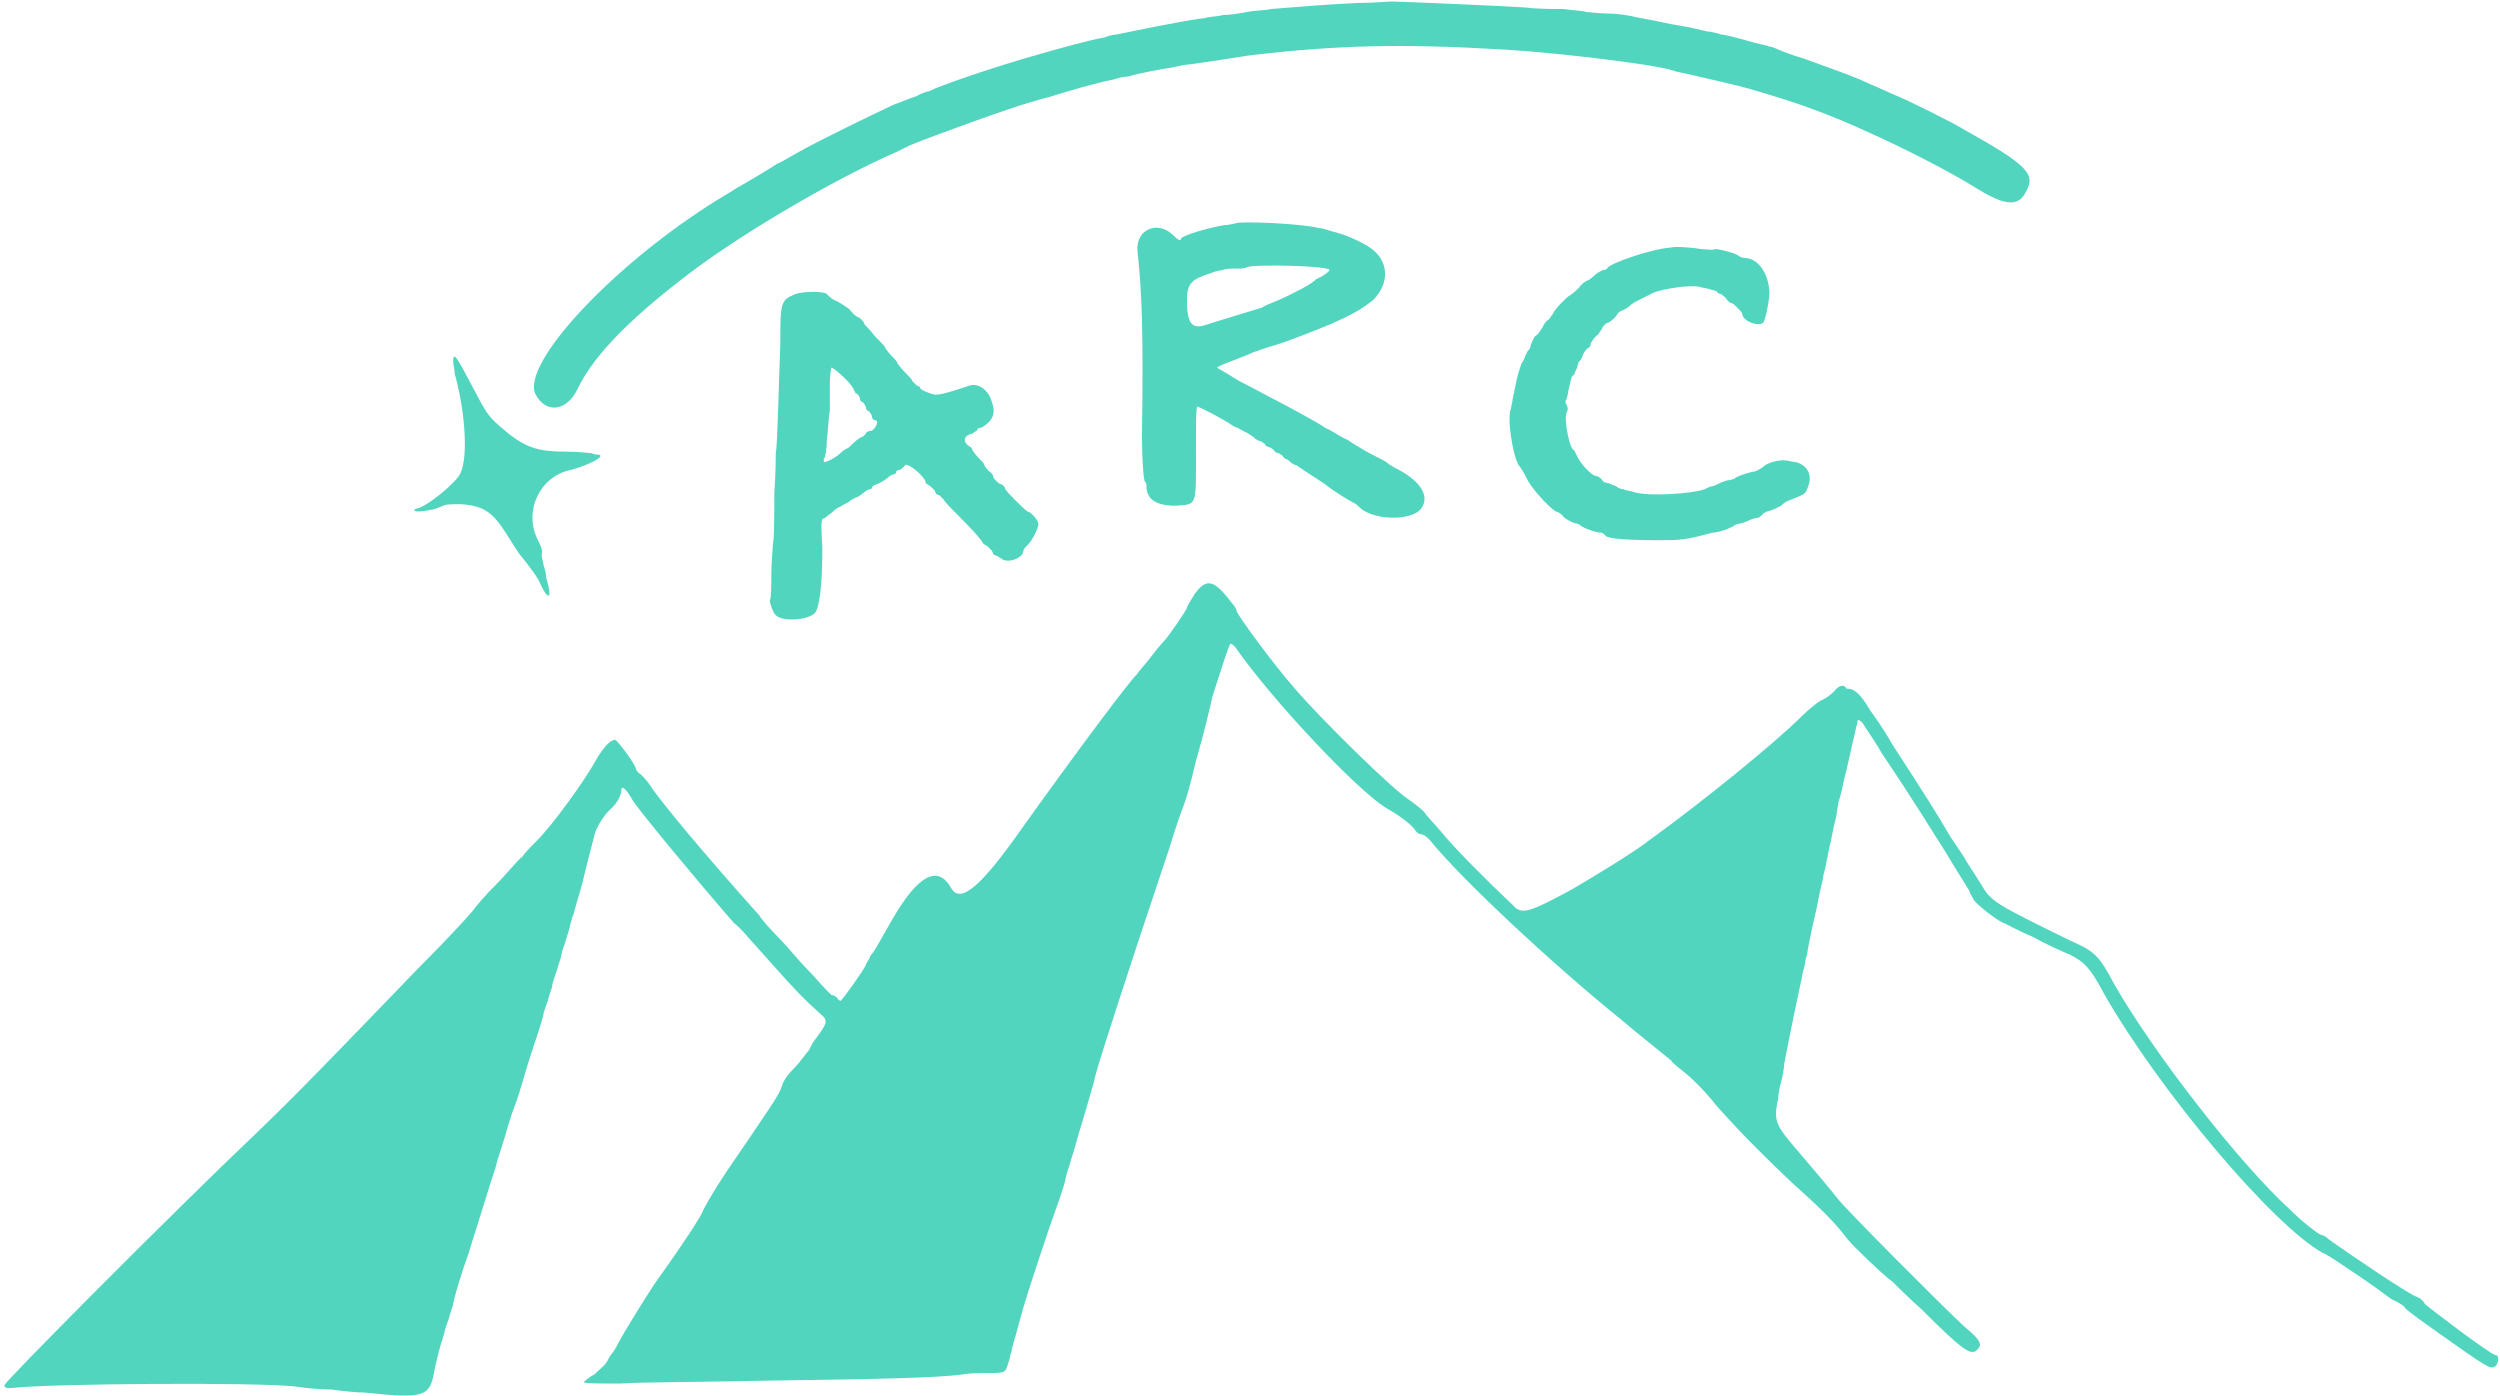
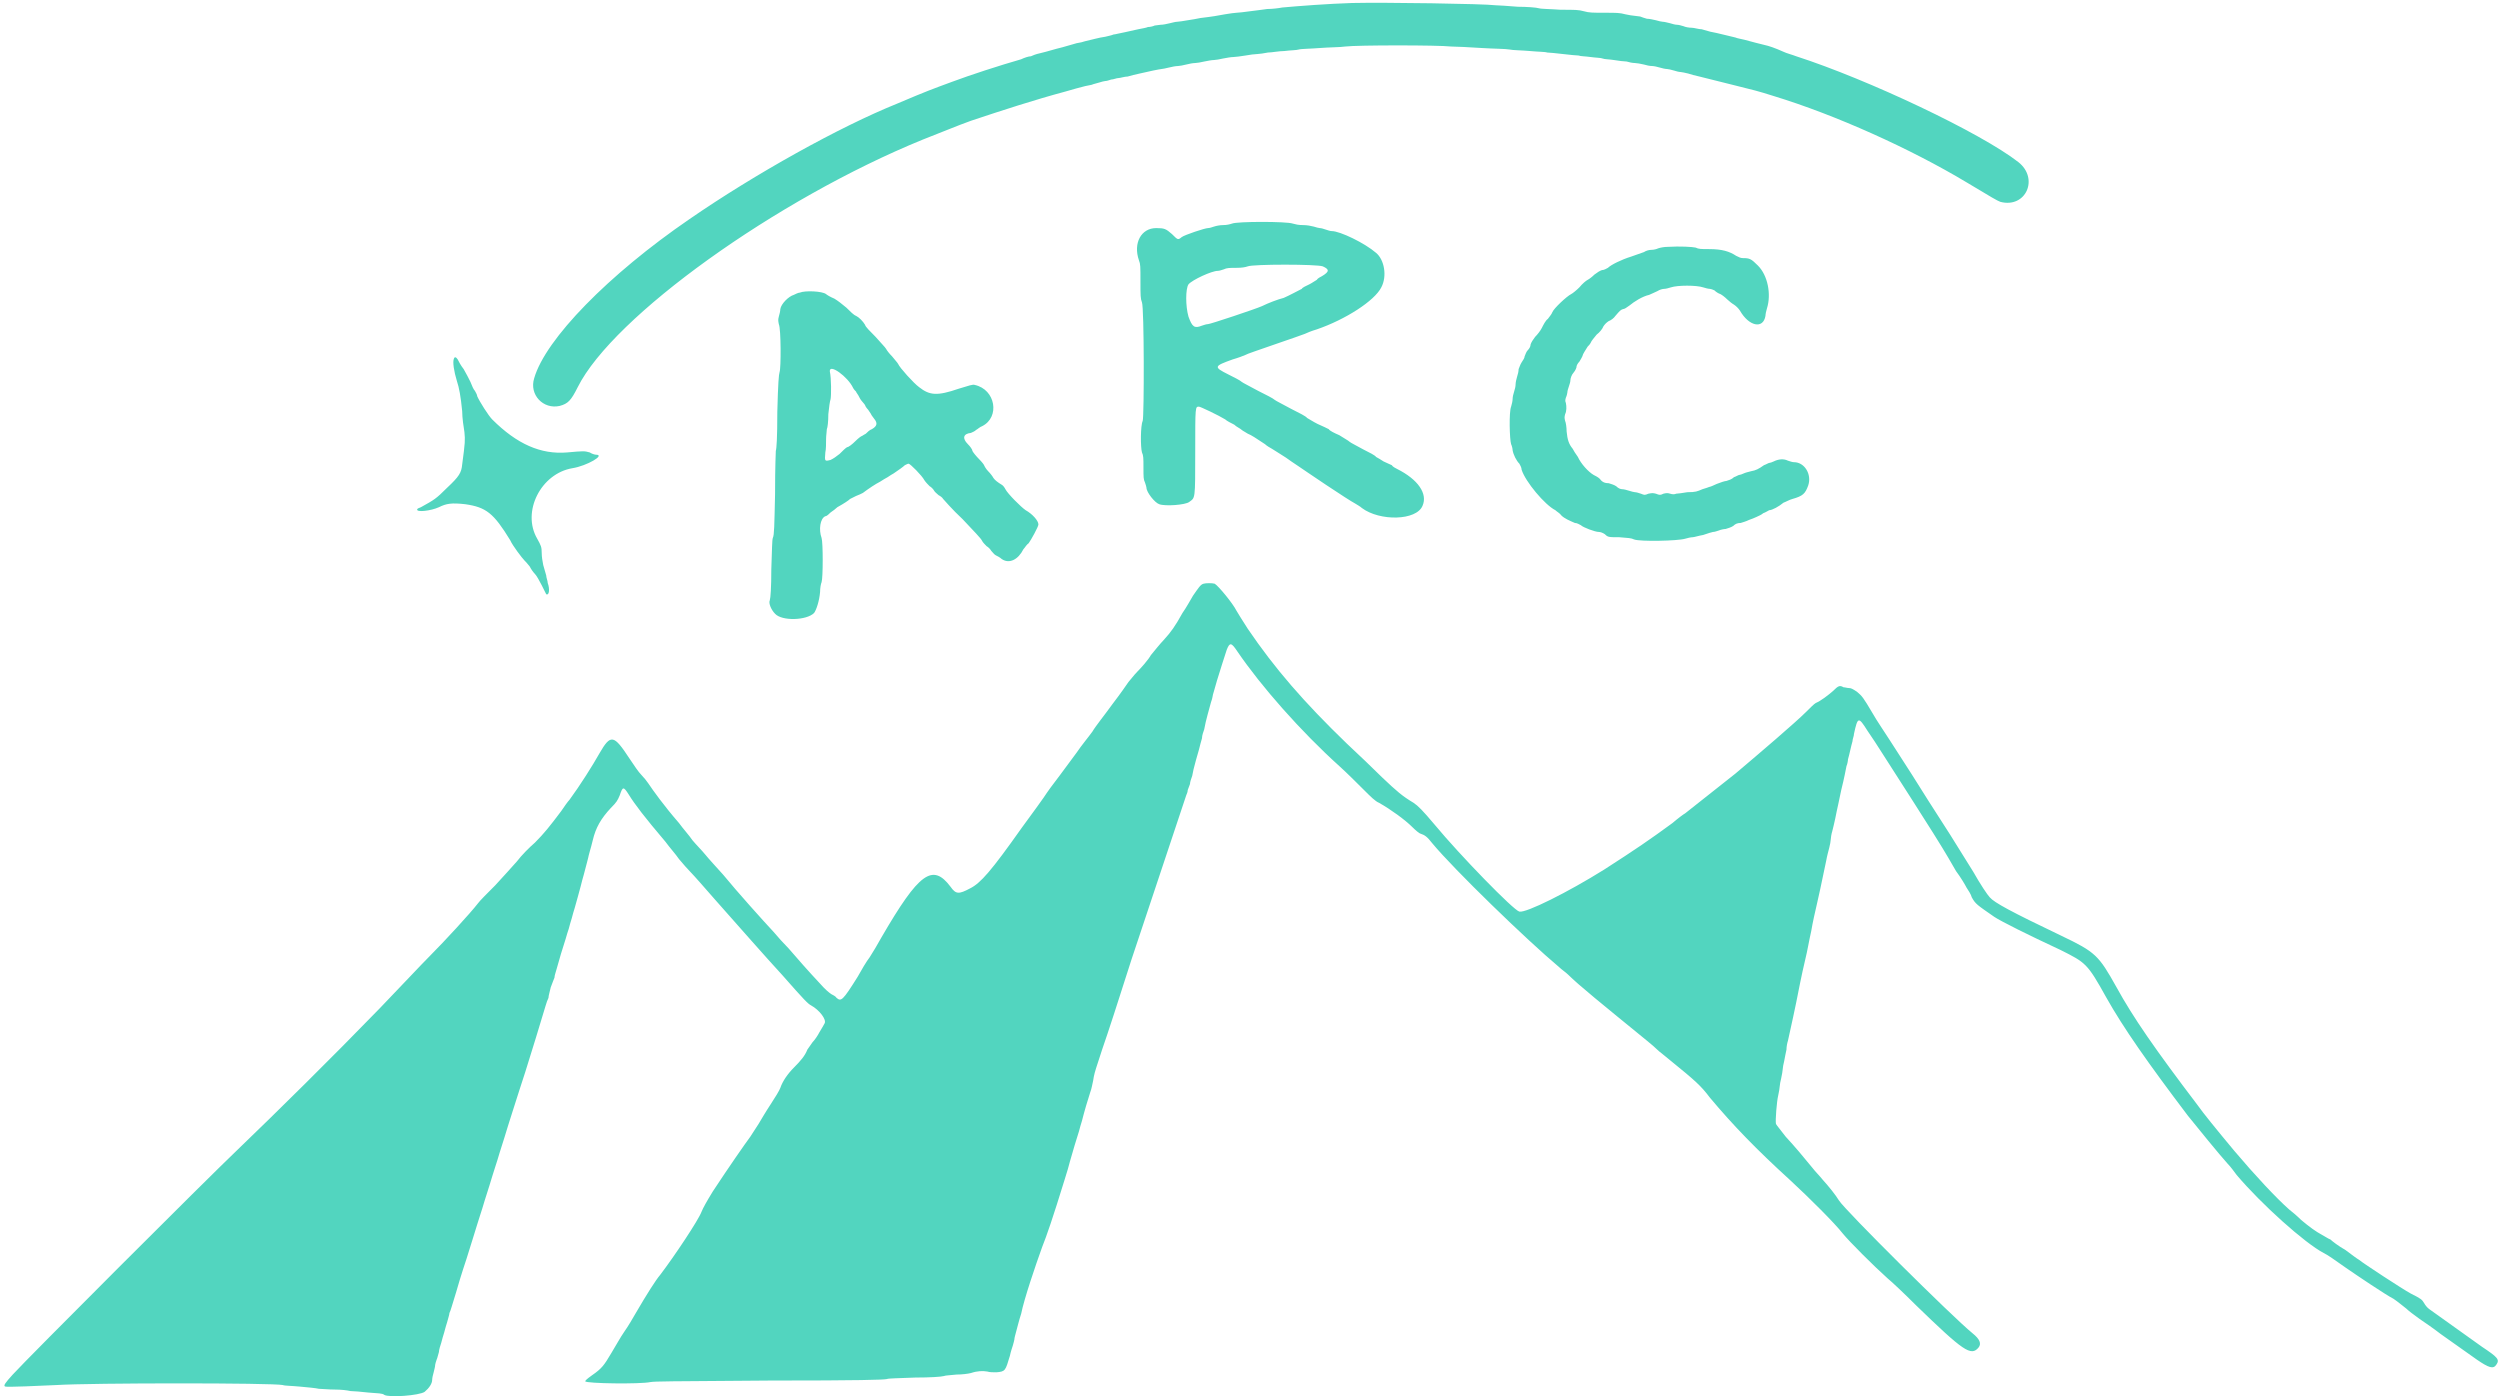
- <svg xmlns="http://www.w3.org/2000/svg" width="1666" height="930" viewBox="0 0 1666 930" version="1">
-   <path d="M 904 2 C 883 3,859 5,847 6 C 843 7,835 7,831 8 C 826 9,819 10,815 10 C 812 11,806 11,803 12 C 787 14,759 20,744 23 C 742 23,738 24,736 25 C 728 26,700 34,693 36 C 661 45,633 55,623 59 C 621 60,619 61,618 61 C 618 61,614 62,611 64 C 605 66,603 67,595 70 C 578 78,545 94,531 102 C 524 106,519 109,518 109 C 518 109,514 112,495 123 C 491 125,487 128,485 129 C 414 171,346 242,357 263 C 364 276,378 274,385 259 C 396 236,422 210,465 178 C 502 151,559 118,598 101 C 600 100,604 98,606 97 C 623 90,673 72,687 68 C 688 68,693 66,698 65 C 711 61,731 55,742 53 C 745 52,749 51,752 51 C 758 49,774 46,781 45 C 785 44,790 43,792 43 C 800 42,820 39,832 37 C 891 30,934 29,1002 33 C 1035 35,1075 40,1095 43 C 1107 45,1112 46,1115 47 C 1117 48,1124 49,1132 51 C 1158 57,1162 58,1172 61 C 1196 68,1219 76,1247 89 C 1267 98,1299 114,1318 126 C 1336 137,1345 138,1350 128 C 1357 116,1351 110,1310 87 C 1302 82,1272 67,1262 63 C 1255 60,1249 57,1246 56 C 1236 51,1221 46,1202 39 C 1195 37,1187 34,1185 33 C 1183 32,1180 31,1179 31 C 1177 30,1170 29,1164 27 C 1157 25,1149 23,1147 23 C 1144 22,1140 21,1138 21 C 1133 20,1126 18,1119 17 C 1112 16,1105 14,1093 12 C 1085 10,1077 9,1071 9 C 1066 9,1059 8,1057 8 C 1055 7,1048 7,1042 6 C 1035 6,1024 6,1017 5 C 1002 4,933 1,927 1 C 925 1,915 2,904 2 M 823 149 C 822 149,819 150,816 150 C 804 152,788 157,787 159 C 787 161,785 160,781 156 C 771 147,757 153,758 167 C 761 195,762 221,761 291 C 761 305,762 320,763 321 C 764 322,764 323,764 324 C 764 333,771 337,783 337 C 798 336,797 338,797 301 C 797 281,797 271,798 271 C 799 271,815 279,822 284 C 825 285,828 287,830 288 C 831 288,833 290,835 291 C 837 293,839 294,840 294 C 840 294,842 295,843 296 C 843 297,845 298,846 298 C 846 298,848 299,849 300 C 849 301,851 302,852 302 C 852 302,854 303,855 304 C 855 305,857 306,857 306 C 858 306,859 307,860 308 C 861 309,863 310,864 310 C 865 311,873 316,882 322 C 891 329,900 334,902 335 C 904 336,906 338,907 339 C 917 347,941 347,947 339 C 953 331,947 321,932 313 C 930 312,926 310,924 308 C 921 306,914 303,909 300 C 904 297,899 294,898 293 C 897 293,894 291,892 290 C 889 288,885 286,883 285 C 879 282,855 269,845 264 C 843 263,834 258,826 254 C 818 249,811 245,811 245 C 812 244,817 242,830 237 C 833 236,836 234,838 234 C 839 233,847 231,856 228 C 891 215,904 209,915 200 C 926 189,926 174,913 165 C 907 161,896 156,887 154 C 884 153,881 152,879 152 C 868 149,825 147,823 149 M 1113 165 C 1100 166,1071 176,1071 179 C 1071 179,1070 180,1068 180 C 1066 181,1064 182,1062 184 C 1060 186,1058 187,1058 187 C 1057 187,1054 189,1052 192 C 1049 195,1046 197,1046 197 C 1045 197,1035 207,1035 209 C 1034 210,1033 212,1032 213 C 1030 214,1029 216,1028 218 C 1026 221,1025 223,1023 224 C 1022 225,1021 228,1020 230 C 1020 232,1019 233,1018 234 C 1018 234,1017 236,1016 238 C 1016 239,1015 241,1014 242 C 1014 242,1013 245,1012 248 C 1010 255,1009 262,1008 266 C 1008 268,1007 270,1007 272 C 1004 278,1008 303,1012 310 C 1013 311,1015 314,1017 318 C 1020 325,1032 338,1037 341 C 1039 341,1040 343,1041 343 C 1041 345,1049 349,1051 349 C 1052 349,1053 350,1053 350 C 1055 352,1064 355,1067 355 C 1068 355,1069 356,1070 357 C 1071 359,1085 360,1105 360 C 1119 360,1123 360,1141 355 C 1143 355,1147 354,1150 353 C 1152 352,1155 351,1156 350 C 1156 350,1158 349,1159 349 C 1160 349,1163 348,1165 347 C 1167 346,1170 345,1172 345 C 1173 344,1175 343,1175 342 C 1176 342,1177 341,1177 341 C 1179 341,1188 337,1188 336 C 1188 336,1189 335,1191 334 C 1203 329,1203 330,1205 324 C 1208 316,1204 310,1197 308 C 1195 308,1192 307,1191 307 C 1187 306,1178 308,1175 311 C 1174 312,1172 313,1170 314 C 1164 315,1156 318,1156 319 C 1155 319,1154 320,1152 320 C 1151 320,1148 321,1146 322 C 1144 323,1142 324,1141 324 C 1140 324,1138 325,1136 326 C 1128 329,1099 331,1089 328 C 1087 327,1083 327,1082 326 C 1080 326,1078 325,1077 324 C 1077 324,1074 323,1072 322 C 1070 322,1068 321,1067 319 C 1066 318,1064 317,1063 317 C 1061 317,1053 309,1051 304 C 1050 302,1049 300,1049 300 C 1046 300,1042 279,1044 275 C 1045 273,1045 272,1044 270 C 1043 268,1043 267,1044 266 C 1044 265,1045 263,1045 261 C 1047 253,1047 250,1049 250 C 1049 249,1050 247,1051 245 C 1051 244,1052 242,1052 241 C 1053 241,1054 239,1055 236 C 1056 234,1058 232,1058 232 C 1059 232,1060 231,1060 229 C 1061 227,1063 224,1065 223 C 1066 221,1068 219,1068 218 C 1069 217,1070 215,1072 215 C 1075 213,1077 211,1078 209 C 1079 208,1080 207,1081 207 C 1083 206,1085 205,1087 203 C 1088 202,1092 200,1094 199 C 1096 198,1100 196,1102 195 C 1110 192,1126 190,1132 191 C 1135 192,1138 192,1140 193 C 1141 193,1143 194,1144 194 C 1144 195,1146 196,1147 196 C 1148 197,1150 198,1151 200 C 1152 201,1153 202,1154 202 C 1155 202,1161 208,1161 209 C 1161 214,1172 218,1175 215 C 1176 214,1178 206,1179 198 C 1180 185,1173 173,1164 172 C 1161 172,1159 171,1158 170 C 1154 168,1146 166,1143 166 C 1141 167,1137 166,1134 166 C 1128 165,1117 164,1113 165 M 831 178 C 830 179,827 179,824 179 C 820 179,816 179,815 180 C 813 180,809 181,807 182 C 794 186,791 189,791 200 C 791 215,794 219,802 217 C 811 214,838 206,841 205 C 842 204,847 202,852 200 C 861 196,875 189,877 186 C 878 186,879 185,879 185 C 880 185,886 181,886 180 C 886 177,835 176,831 178 M 530 196 C 520 200,520 202,520 229 C 519 255,518 300,517 301 C 517 302,517 314,516 329 C 516 344,516 359,515 363 C 515 366,514 375,514 383 C 514 391,514 399,513 400 C 513 402,515 408,517 410 C 522 415,542 413,544 407 C 547 400,548 384,548 365 C 547 346,547 346,550 345 C 551 344,554 342,555 341 C 557 339,559 338,559 338 C 560 338,562 336,565 335 C 567 333,571 331,572 331 C 573 330,575 329,576 328 C 577 327,579 326,580 326 C 580 326,581 326,581 325 C 581 324,583 323,586 322 C 588 321,591 319,592 318 C 593 317,595 316,596 316 C 596 316,597 316,597 315 C 597 314,598 313,600 313 C 601 312,603 311,603 310 C 605 308,617 318,617 322 C 617 322,618 323,620 324 C 621 325,622 326,623 327 C 623 328,624 330,626 330 C 627 331,628 332,629 333 C 629 334,635 340,642 347 C 649 354,655 361,655 362 C 655 362,656 363,658 364 C 659 365,660 366,661 367 C 662 369,662 370,663 370 C 664 370,665 371,667 372 C 671 376,682 372,682 367 C 682 366,683 365,685 363 C 688 360,692 352,692 349 C 692 347,687 341,685 341 C 684 341,670 327,670 326 C 670 325,669 324,668 323 C 666 323,662 319,662 318 C 662 317,661 315,659 314 C 657 312,656 310,656 310 C 656 309,654 307,652 305 C 650 303,648 300,648 300 C 648 299,647 298,647 298 C 641 295,642 290,648 289 C 649 288,651 287,651 287 C 651 286,652 285,654 285 C 661 281,664 276,661 268 C 659 260,652 255,646 257 C 631 262,627 263,623 263 C 619 262,613 260,613 258 C 613 258,612 257,611 257 C 610 256,609 255,608 254 C 608 253,605 250,603 248 C 600 245,598 242,598 242 C 598 241,596 239,594 237 C 592 235,590 232,590 232 C 590 231,587 228,583 224 C 580 220,576 216,576 216 C 576 214,572 211,571 211 C 571 211,568 209,566 206 C 563 204,559 201,556 200 C 554 199,552 197,551 196 C 550 194,535 194,530 196 M 302 241 C 302 243,303 246,303 249 C 310 274,312 304,307 315 C 305 321,283 339,277 339 C 277 339,276 340,276 340 C 276 342,289 340,293 338 C 297 336,298 336,307 336 C 322 337,328 341,337 355 C 340 360,344 366,346 369 C 354 379,358 384,361 391 C 366 401,368 398,364 385 C 364 381,362 377,362 375 C 361 372,361 370,361 369 C 362 367,360 363,358 359 C 349 340,360 317,381 313 C 392 310,404 304,399 303 C 396 303,394 302,394 302 C 393 302,386 301,378 301 C 357 301,349 298,333 284 C 325 277,324 275,315 258 C 304 237,302 234,302 241 M 553 256 C 553 262,553 270,553 274 C 552 278,552 287,551 293 C 551 299,550 305,549 306 C 549 307,549 308,549 308 C 551 308,557 305,560 302 C 562 300,564 299,564 299 C 565 299,567 297,569 295 C 571 293,574 291,575 291 C 576 290,577 289,577 289 C 577 288,579 287,581 287 C 584 285,586 280,583 280 C 582 280,581 279,581 277 C 580 275,579 274,579 274 C 578 274,577 273,577 271 C 576 269,575 268,575 268 C 574 268,573 267,573 265 C 572 263,571 262,570 262 C 570 261,569 260,569 260 C 569 257,556 245,554 245 C 554 245,553 250,553 256 M 796 396 C 793 401,791 404,791 405 C 791 406,779 424,775 428 C 773 430,769 435,766 439 C 763 443,759 447,758 449 C 754 452,716 503,681 552 C 653 592,640 602,634 592 C 625 576,612 583,595 612 C 588 624,583 634,580 637 C 579 640,577 642,577 643 C 576 646,561 667,560 667 C 560 667,558 666,558 665 C 557 664,555 663,554 663 C 554 663,552 661,550 659 C 548 657,543 651,538 646 C 533 641,525 631,519 625 C 513 619,507 612,506 610 C 471 571,440 534,433 523 C 431 520,428 517,427 516 C 425 515,424 513,424 513 C 424 510,412 494,410 493 C 407 493,403 497,398 505 C 390 520,368 550,358 560 C 354 564,350 568,348 571 C 345 573,338 582,331 589 C 324 596,317 604,315 607 C 310 613,295 629,278 646 C 223 703,199 728,173 753 C 111 812,3 921,3 923 C 3 925,4 925,8 925 C 30 922,173 921,197 924 C 203 925,214 926,221 926 C 228 927,238 928,243 928 C 281 932,286 931,289 916 C 290 910,292 902,294 895 C 295 893,295 891,296 889 C 296 887,298 882,299 879 C 300 875,302 870,302 869 C 303 863,308 847,312 836 C 313 833,315 826,317 820 C 319 814,321 807,322 804 C 323 801,325 794,327 788 C 329 782,331 776,331 775 C 331 774,334 766,336 759 C 338 752,341 742,343 737 C 345 732,348 722,350 715 C 352 708,355 699,356 696 C 358 690,361 681,362 677 C 362 675,364 670,365 667 C 366 663,368 658,368 657 C 368 655,370 650,371 647 C 372 643,374 638,374 637 C 374 635,376 630,377 627 C 378 623,380 618,380 616 C 381 614,381 611,382 610 C 383 606,385 599,388 589 C 389 584,394 565,396 557 C 397 552,402 544,406 540 C 411 536,414 530,414 527 C 414 523,417 525,422 534 C 430 545,457 578,489 615 C 494 619,498 624,498 624 C 498 624,506 633,515 643 C 531 661,536 666,546 675 C 552 680,552 681,543 693 C 542 694,540 698,539 700 C 537 702,533 708,530 711 C 525 716,522 720,521 724 C 519 730,514 737,484 781 C 476 793,469 805,468 808 C 466 812,458 825,438 853 C 435 857,416 887,411 897 C 410 899,408 902,407 903 C 406 904,405 907,404 908 C 403 910,399 913,396 916 C 392 918,389 921,389 921 C 389 922,400 922,413 922 C 426 921,472 921,515 920 C 593 919,625 918,641 916 C 646 915,653 915,658 915 C 670 915,670 915,672 908 C 673 906,673 903,674 901 C 674 899,677 890,679 882 C 683 867,686 858,699 819 C 704 805,709 791,710 786 C 710 784,715 770,719 755 C 724 739,728 724,729 721 C 730 715,737 693,759 626 C 766 605,775 578,779 566 C 783 553,787 541,788 539 C 791 531,793 524,797 507 C 802 490,806 473,808 464 C 812 452,819 429,820 429 C 821 429,822 430,823 431 C 848 467,904 526,923 538 C 932 543,940 549,943 553 C 944 555,946 556,947 556 C 949 556,951 558,953 560 C 973 585,1035 643,1081 680 C 1089 687,1108 702,1114 707 C 1114 708,1118 711,1123 715 C 1128 719,1137 728,1144 737 C 1161 756,1174 769,1194 788 C 1212 804,1222 814,1229 823 C 1232 827,1235 830,1236 831 C 1249 844,1258 852,1261 854 C 1263 856,1272 865,1281 873 C 1309 901,1314 904,1318 899 C 1321 896,1320 893,1309 884 C 1297 873,1228 804,1224 798 C 1221 794,1210 781,1193 761 C 1183 749,1182 745,1185 732 C 1185 729,1186 724,1187 721 C 1188 717,1189 711,1189 709 C 1193 688,1198 664,1200 655 C 1201 652,1201 648,1202 646 C 1203 643,1203 639,1204 637 C 1205 630,1209 612,1210 608 C 1211 604,1212 597,1214 589 C 1215 586,1215 582,1216 580 C 1217 577,1217 573,1218 571 C 1218 568,1220 562,1221 556 C 1222 550,1224 544,1224 542 C 1224 540,1225 537,1225 535 C 1226 532,1227 529,1229 519 C 1231 512,1234 497,1236 489 C 1237 484,1238 481,1238 480 C 1238 479,1241 481,1242 483 C 1243 485,1249 493,1254 502 C 1275 533,1287 553,1296 567 C 1305 582,1309 588,1312 593 C 1313 596,1315 599,1315 599 C 1315 601,1330 613,1335 615 C 1336 615,1344 620,1354 624 C 1363 629,1374 634,1379 636 C 1389 641,1393 645,1402 662 C 1439 727,1515 817,1548 835 C 1551 836,1561 843,1570 849 C 1579 855,1590 863,1594 866 C 1599 868,1603 871,1603 872 C 1604 873,1608 876,1612 879 C 1616 882,1622 886,1626 889 C 1657 911,1659 912,1662 911 C 1665 910,1666 903,1663 903 C 1660 903,1618 871,1616 869 C 1615 867,1613 865,1610 864 C 1603 861,1569 838,1552 826 C 1550 824,1548 823,1547 823 C 1546 823,1536 816,1526 806 C 1493 776,1436 703,1409 656 C 1399 637,1396 634,1380 627 C 1329 602,1327 601,1320 589 C 1317 584,1313 578,1311 575 C 1309 571,1304 564,1300 558 C 1290 541,1285 533,1261 496 C 1256 487,1249 477,1246 473 C 1241 464,1236 459,1232 459 C 1231 459,1230 459,1230 458 C 1228 456,1225 457,1222 461 C 1220 463,1216 466,1213 467 C 1210 469,1205 473,1201 477 C 1183 495,1135 534,1099 560 C 1089 568,1059 586,1047 593 C 1019 608,1014 610,1008 603 C 993 589,969 565,961 555 C 956 549,950 543,949 541 C 947 539,942 535,939 533 C 928 526,881 480,863 459 C 848 442,824 409,824 407 C 824 406,823 404,821 402 C 809 386,804 385,796 396" stroke="none" fill="#52d5bf" fill-rule="evenodd" />
+ <svg xmlns="http://www.w3.org/2000/svg" width="3332" height="1860" viewBox="0 0 3332 1860" version="1">
+   <path d="M 1802 4 C 1770 5, 1731 8, 1709 10 C 1704 11, 1695 12, 1689 12 C 1683 13, 1673 14, 1666 15 C 1658 16, 1651 17, 1648 17 C 1646 17, 1639 18, 1633 19 C 1622 21, 1617 22, 1600 24 C 1596 25, 1589 26, 1583 27 C 1577 28, 1571 29, 1569 29 C 1567 29, 1563 30, 1559 31 C 1555 32, 1550 33, 1547 33 C 1545 33, 1541 34, 1539 34 C 1537 35, 1533 36, 1530 36 C 1528 37, 1522 38, 1517 39 C 1512 40, 1504 42, 1499 43 C 1493 44, 1486 46, 1484 46 C 1482 47, 1477 48, 1473 49 C 1465 50, 1455 53, 1446 55 C 1443 56, 1439 57, 1438 57 C 1437 57, 1433 58, 1430 59 C 1426 60, 1420 62, 1416 63 C 1411 64, 1405 66, 1401 67 C 1397 68, 1391 70, 1386 71 C 1381 72, 1376 74, 1374 75 C 1371 75, 1365 77, 1361 79 C 1333 87, 1293 100, 1269 109 C 1242 119, 1236 121, 1196 138 C 1119 169, 1006 232, 919 292 C 811 366, 727 452, 712 504 C 705 526, 724 546, 746 541 C 757 538, 761 534, 770 516 C 817 422, 1034 266, 1230 186 C 1266 172, 1272 169, 1294 161 C 1336 147, 1379 133, 1420 122 C 1424 121, 1430 119, 1434 118 C 1445 115, 1449 114, 1455 113 C 1457 112, 1462 111, 1465 110 C 1468 109, 1472 108, 1473 108 C 1475 108, 1478 107, 1481 106 C 1484 106, 1488 104, 1491 104 C 1493 104, 1499 102, 1503 102 C 1506 101, 1514 99, 1519 98 C 1524 97, 1532 95, 1537 94 C 1542 93, 1547 92, 1548 92 C 1549 92, 1554 91, 1558 90 C 1562 89, 1567 88, 1570 88 C 1572 88, 1577 87, 1581 86 C 1585 85, 1590 84, 1593 84 C 1595 84, 1601 83, 1605 82 C 1610 81, 1615 80, 1618 80 C 1620 80, 1626 79, 1630 78 C 1635 77, 1641 76, 1644 76 C 1646 76, 1654 75, 1660 74 C 1665 73, 1673 72, 1676 72 C 1678 72, 1685 71, 1690 70 C 1695 70, 1705 68, 1712 68 C 1719 67, 1728 67, 1731 66 C 1734 65, 1747 65, 1759 64 C 1771 63, 1787 63, 1793 62 C 1809 60, 1917 60, 1934 62 C 1941 62, 1959 63, 1975 64 C 1991 65, 2007 65, 2012 66 C 2016 67, 2028 67, 2039 68 C 2049 69, 2060 69, 2062 70 C 2065 70, 2074 71, 2083 72 C 2092 73, 2101 74, 2104 74 C 2106 75, 2113 75, 2120 76 C 2127 77, 2134 77, 2136 78 C 2138 79, 2145 79, 2151 80 C 2157 81, 2165 82, 2168 82 C 2171 83, 2176 84, 2179 84 C 2181 84, 2187 85, 2191 86 C 2194 87, 2199 88, 2202 88 C 2204 88, 2209 89, 2212 90 C 2215 91, 2220 92, 2222 92 C 2223 92, 2228 93, 2231 94 C 2234 95, 2238 96, 2240 96 C 2241 96, 2246 97, 2250 98 C 2253 99, 2260 101, 2265 102 C 2269 103, 2277 105, 2281 106 C 2285 107, 2293 109, 2297 110 C 2301 111, 2309 113, 2313 114 C 2337 120, 2342 121, 2364 128 C 2446 153, 2546 198, 2621 243 C 2656 264, 2661 267, 2666 269 C 2700 278, 2718 238, 2690 216 C 2640 177, 2490 106, 2394 75 C 2389 73, 2381 71, 2377 69 C 2366 64, 2357 61, 2352 60 C 2349 59, 2343 58, 2340 57 C 2336 56, 2329 54, 2325 53 C 2321 52, 2315 51, 2313 50 C 2304 48, 2293 45, 2288 44 C 2282 43, 2278 42, 2268 39 C 2264 39, 2258 37, 2255 37 C 2251 37, 2246 36, 2244 35 C 2241 34, 2237 33, 2235 33 C 2233 33, 2229 32, 2226 31 C 2222 30, 2218 29, 2216 29 C 2215 29, 2210 28, 2207 27 C 2203 26, 2198 25, 2195 25 C 2192 24, 2188 23, 2186 22 C 2184 22, 2180 21, 2178 21 C 2176 21, 2171 20, 2166 19 C 2159 17, 2154 17, 2139 17 C 2123 17, 2118 17, 2111 15 C 2104 13, 2099 13, 2080 13 C 2067 12, 2054 12, 2051 11 C 2048 10, 2035 9, 2023 9 C 2010 8, 1997 7, 1993 7 C 1978 5, 1845 3, 1802 4 M 1642 298 C 1639 299, 1635 300, 1630 300 C 1626 300, 1621 301, 1618 302 C 1615 303, 1612 304, 1610 304 C 1606 304, 1579 313, 1575 316 C 1570 320, 1570 320, 1562 312 C 1554 305, 1552 304, 1541 304 C 1521 304, 1510 324, 1518 347 C 1520 352, 1520 355, 1520 375 C 1520 394, 1520 398, 1522 403 C 1525 410, 1525 554, 1523 561 C 1520 567, 1520 596, 1522 603 C 1524 607, 1524 611, 1524 623 C 1524 636, 1524 639, 1526 643 C 1527 646, 1528 649, 1528 650 C 1528 656, 1539 670, 1545 672 C 1553 675, 1580 673, 1585 669 C 1593 663, 1593 667, 1593 602 C 1593 541, 1593 542, 1598 542 C 1600 542, 1625 554, 1633 559 C 1635 561, 1641 564, 1645 566 C 1648 569, 1653 571, 1655 573 C 1656 574, 1660 576, 1663 578 C 1668 580, 1674 584, 1686 592 C 1688 594, 1693 597, 1695 598 C 1700 601, 1706 605, 1714 610 C 1718 613, 1724 617, 1730 621 C 1733 623, 1749 634, 1767 646 C 1785 658, 1802 669, 1806 671 C 1809 673, 1813 675, 1815 677 C 1839 695, 1888 694, 1896 674 C 1903 658, 1890 639, 1862 625 C 1860 624, 1856 622, 1855 620 C 1853 619, 1848 617, 1844 615 C 1841 613, 1836 610, 1834 609 C 1833 607, 1825 603, 1817 599 C 1808 594, 1800 590, 1799 589 C 1797 587, 1791 584, 1785 580 C 1778 577, 1772 574, 1771 572 C 1769 571, 1763 568, 1756 565 C 1750 562, 1744 558, 1742 557 C 1741 555, 1731 550, 1721 545 C 1710 539, 1700 534, 1699 533 C 1697 531, 1687 526, 1677 521 C 1666 515, 1656 510, 1655 509 C 1653 507, 1645 503, 1637 499 C 1617 489, 1618 488, 1643 479 C 1650 477, 1658 474, 1660 473 C 1661 472, 1679 466, 1699 459 C 1719 452, 1737 446, 1739 445 C 1741 444, 1748 441, 1755 439 C 1793 426, 1832 401, 1841 383 C 1849 368, 1845 346, 1834 337 C 1819 324, 1786 308, 1775 308 C 1773 308, 1770 307, 1767 306 C 1764 305, 1761 304, 1759 304 C 1758 304, 1754 303, 1751 302 C 1747 301, 1742 300, 1737 300 C 1730 300, 1727 299, 1723 298 C 1715 295, 1649 295, 1642 298 M 2223 329 C 2218 329, 2213 330, 2210 331 C 2208 332, 2204 333, 2201 333 C 2198 333, 2194 334, 2191 336 C 2188 337, 2180 340, 2174 342 C 2161 346, 2147 353, 2143 357 C 2141 358, 2138 360, 2135 360 C 2132 361, 2129 363, 2125 366 C 2122 369, 2118 372, 2116 373 C 2114 374, 2109 378, 2105 383 C 2101 387, 2096 391, 2094 392 C 2088 395, 2071 411, 2069 416 C 2068 419, 2065 422, 2063 425 C 2060 427, 2057 433, 2055 437 C 2053 441, 2049 446, 2046 449 C 2043 453, 2041 456, 2040 459 C 2040 462, 2038 465, 2036 467 C 2034 469, 2033 473, 2032 475 C 2032 477, 2030 480, 2028 483 C 2026 486, 2025 490, 2024 492 C 2024 495, 2023 499, 2022 502 C 2021 505, 2020 510, 2020 512 C 2020 515, 2019 519, 2018 522 C 2017 525, 2016 529, 2016 532 C 2016 534, 2015 539, 2014 542 C 2011 549, 2012 586, 2014 592 C 2015 594, 2016 598, 2016 600 C 2017 606, 2021 614, 2025 618 C 2026 620, 2028 623, 2028 626 C 2033 642, 2059 673, 2073 680 C 2075 682, 2079 684, 2081 687 C 2085 691, 2092 694, 2099 697 C 2102 697, 2105 699, 2107 700 C 2110 703, 2126 709, 2131 709 C 2133 709, 2136 710, 2139 712 C 2143 716, 2144 716, 2158 716 C 2170 717, 2174 717, 2178 719 C 2186 722, 2236 721, 2246 718 C 2249 717, 2254 716, 2256 716 C 2258 716, 2264 714, 2270 713 C 2276 711, 2282 709, 2283 709 C 2285 709, 2288 708, 2291 707 C 2293 706, 2298 705, 2300 705 C 2303 704, 2307 703, 2310 701 C 2313 698, 2316 697, 2320 697 C 2323 696, 2327 695, 2331 693 C 2334 692, 2339 690, 2341 689 C 2343 688, 2348 686, 2350 684 C 2353 683, 2356 681, 2358 680 C 2362 680, 2371 675, 2377 670 C 2380 669, 2385 666, 2389 665 C 2403 661, 2406 658, 2410 647 C 2415 632, 2405 616, 2391 616 C 2389 616, 2386 615, 2383 614 C 2377 611, 2370 612, 2364 615 C 2362 616, 2359 617, 2358 617 C 2357 617, 2354 619, 2351 620 C 2344 625, 2340 627, 2334 628 C 2330 629, 2326 630, 2324 631 C 2322 632, 2319 633, 2318 633 C 2317 633, 2314 635, 2311 636 C 2308 639, 2304 640, 2301 641 C 2299 641, 2293 643, 2288 645 C 2284 647, 2279 649, 2278 649 C 2278 649, 2273 651, 2269 652 C 2262 655, 2260 656, 2249 656 C 2243 657, 2236 658, 2234 658 C 2232 659, 2229 659, 2226 658 C 2223 657, 2221 657, 2217 658 C 2213 660, 2212 660, 2207 658 C 2203 657, 2202 657, 2197 658 C 2192 660, 2192 660, 2187 658 C 2184 657, 2181 656, 2179 656 C 2178 656, 2174 655, 2171 654 C 2168 653, 2164 652, 2162 652 C 2160 652, 2157 651, 2154 648 C 2151 646, 2147 645, 2144 644 C 2138 644, 2135 642, 2132 638 C 2130 636, 2126 634, 2124 633 C 2117 629, 2107 618, 2103 609 C 2100 605, 2097 600, 2096 598 C 2091 592, 2089 586, 2088 575 C 2088 570, 2087 563, 2086 561 C 2085 557, 2085 556, 2086 552 C 2088 548, 2088 542, 2087 537 C 2086 535, 2086 533, 2087 530 C 2088 528, 2089 524, 2089 523 C 2089 521, 2090 518, 2091 515 C 2092 512, 2093 509, 2093 507 C 2093 504, 2095 499, 2097 497 C 2098 496, 2100 493, 2101 490 C 2101 487, 2103 484, 2105 482 C 2106 480, 2109 476, 2110 472 C 2112 468, 2115 464, 2116 462 C 2117 461, 2119 459, 2120 457 C 2121 454, 2125 450, 2128 446 C 2132 443, 2136 438, 2137 435 C 2139 432, 2141 430, 2144 428 C 2147 427, 2151 424, 2153 421 C 2159 414, 2160 413, 2163 412 C 2165 412, 2168 410, 2172 407 C 2178 402, 2189 395, 2198 393 C 2200 392, 2205 390, 2209 388 C 2212 386, 2216 385, 2218 385 C 2220 385, 2224 384, 2227 383 C 2236 380, 2261 380, 2270 383 C 2273 384, 2277 385, 2279 385 C 2280 385, 2283 386, 2285 387 C 2287 389, 2290 391, 2293 392 C 2295 393, 2299 396, 2302 399 C 2304 401, 2309 405, 2311 406 C 2314 408, 2317 411, 2319 414 C 2331 435, 2350 439, 2353 421 C 2353 419, 2354 414, 2355 411 C 2361 392, 2356 367, 2343 354 C 2334 345, 2332 344, 2323 344 C 2320 344, 2318 343, 2314 341 C 2305 335, 2295 332, 2278 332 C 2267 332, 2264 332, 2260 330 C 2256 329, 2239 328, 2223 329 M 1663 355 C 1660 356, 1656 357, 1647 357 C 1639 357, 1635 357, 1631 359 C 1628 360, 1625 361, 1623 361 C 1615 361, 1589 373, 1584 379 C 1580 385, 1580 408, 1584 422 C 1589 436, 1592 438, 1602 434 C 1605 433, 1608 432, 1610 432 C 1613 432, 1673 412, 1682 408 C 1690 404, 1703 399, 1711 397 C 1718 394, 1731 387, 1735 385 C 1736 383, 1741 381, 1745 379 C 1749 377, 1753 374, 1755 373 C 1756 371, 1760 369, 1762 368 C 1772 362, 1772 359, 1763 355 C 1755 352, 1670 352, 1663 355 M 1066 390 C 1064 390, 1060 392, 1058 393 C 1051 395, 1041 405, 1040 412 C 1040 414, 1039 419, 1038 422 C 1037 426, 1037 427, 1038 432 C 1041 438, 1041 491, 1039 496 C 1038 499, 1037 510, 1036 549 C 1036 584, 1035 598, 1034 601 C 1034 604, 1033 619, 1033 659 C 1032 701, 1032 713, 1030 717 C 1029 720, 1029 731, 1028 759 C 1028 783, 1027 797, 1026 800 C 1024 804, 1028 813, 1033 818 C 1042 828, 1075 827, 1085 817 C 1088 813, 1092 801, 1093 789 C 1093 784, 1094 778, 1095 776 C 1097 770, 1097 723, 1095 717 C 1091 706, 1093 691, 1100 688 C 1102 688, 1105 685, 1107 683 C 1110 681, 1114 678, 1116 676 C 1125 671, 1131 667, 1133 665 C 1135 664, 1139 662, 1141 661 C 1144 660, 1148 658, 1150 657 C 1158 651, 1167 645, 1173 642 C 1176 640, 1181 637, 1183 636 C 1186 634, 1189 632, 1191 631 C 1197 627, 1204 622, 1206 620 C 1208 619, 1210 618, 1211 618 C 1213 618, 1229 634, 1232 640 C 1234 643, 1237 646, 1239 648 C 1241 649, 1244 652, 1245 654 C 1246 656, 1249 658, 1251 660 C 1253 661, 1256 663, 1257 665 C 1258 666, 1269 679, 1283 692 C 1297 707, 1308 718, 1309 721 C 1310 723, 1313 726, 1315 728 C 1317 729, 1320 732, 1321 734 C 1323 736, 1325 739, 1327 740 C 1329 741, 1333 743, 1335 745 C 1345 752, 1357 746, 1364 732 C 1366 730, 1368 726, 1371 724 C 1374 720, 1384 702, 1384 699 C 1384 694, 1376 685, 1367 680 C 1361 676, 1343 658, 1340 652 C 1339 650, 1337 647, 1335 646 C 1330 643, 1326 640, 1324 637 C 1323 635, 1320 631, 1317 628 C 1314 625, 1312 621, 1312 621 C 1312 620, 1309 616, 1305 612 C 1301 608, 1297 603, 1296 601 C 1296 599, 1293 595, 1290 592 C 1282 584, 1284 578, 1294 577 C 1296 576, 1299 575, 1301 573 C 1303 572, 1306 569, 1309 568 C 1333 556, 1327 519, 1299 513 C 1297 512, 1291 514, 1278 518 C 1249 528, 1239 527, 1225 516 C 1218 511, 1199 490, 1197 485 C 1196 483, 1192 479, 1189 475 C 1185 471, 1182 467, 1181 465 C 1180 463, 1173 456, 1167 449 C 1160 442, 1153 435, 1153 433 C 1150 428, 1145 423, 1141 421 C 1138 420, 1133 415, 1128 410 C 1122 405, 1117 401, 1112 398 C 1107 396, 1102 393, 1101 392 C 1096 388, 1073 387, 1066 390 M 605 478 C 603 482, 605 495, 609 508 C 612 517, 614 528, 616 548 C 616 557, 618 570, 619 576 C 620 587, 620 589, 616 619 C 615 630, 612 635, 596 650 C 581 665, 579 666, 561 676 C 558 677, 556 678, 556 679 C 555 683, 574 681, 585 676 C 595 671, 602 670, 620 672 C 648 676, 658 684, 680 720 C 683 727, 696 744, 699 747 C 700 748, 703 751, 706 755 C 708 759, 711 763, 713 765 C 715 767, 719 774, 722 780 C 725 786, 728 792, 728 792 C 732 794, 733 785, 730 777 C 730 774, 728 770, 728 767 C 727 763, 725 757, 724 753 C 723 748, 722 742, 722 737 C 722 729, 721 727, 716 718 C 695 682, 721 631, 763 624 C 782 621, 808 606, 794 606 C 793 606, 789 605, 786 603 C 779 601, 778 601, 756 603 C 721 606, 689 592, 656 559 C 651 554, 639 535, 636 528 C 636 526, 634 523, 633 521 C 631 519, 629 514, 627 509 C 625 505, 621 497, 618 492 C 614 487, 611 481, 610 479 C 608 476, 606 475, 605 478 M 1106 495 C 1108 504, 1108 527, 1107 532 C 1106 535, 1105 542, 1104 552 C 1104 562, 1103 570, 1102 572 C 1102 575, 1101 580, 1101 585 C 1101 590, 1101 599, 1100 603 C 1099 615, 1099 615, 1107 613 C 1111 611, 1114 609, 1119 605 C 1123 601, 1127 597, 1129 596 C 1131 596, 1136 592, 1140 588 C 1144 584, 1148 581, 1149 581 C 1149 581, 1152 579, 1154 578 C 1156 576, 1159 573, 1162 572 C 1169 568, 1170 564, 1165 558 C 1163 555, 1161 553, 1161 552 C 1161 552, 1159 549, 1157 546 C 1155 544, 1153 541, 1153 540 C 1153 540, 1151 537, 1149 535 C 1147 533, 1145 529, 1144 527 C 1143 525, 1141 523, 1141 522 C 1140 521, 1138 519, 1137 517 C 1130 502, 1105 484, 1106 495 M 1604 778 C 1600 779, 1597 784, 1590 794 C 1587 799, 1581 810, 1576 817 C 1566 835, 1561 842, 1551 853 C 1547 857, 1539 867, 1534 873 C 1530 880, 1521 890, 1516 895 C 1511 900, 1506 907, 1504 909 C 1502 912, 1493 925, 1483 938 C 1473 952, 1460 968, 1456 975 C 1451 982, 1441 994, 1435 1003 C 1415 1030, 1407 1041, 1400 1050 C 1397 1054, 1393 1060, 1391 1063 C 1389 1066, 1376 1084, 1362 1103 C 1321 1161, 1307 1177, 1293 1184 C 1278 1192, 1274 1192, 1267 1182 C 1243 1150, 1225 1163, 1175 1249 C 1170 1258, 1163 1270, 1159 1276 C 1155 1281, 1148 1293, 1143 1302 C 1123 1334, 1121 1335, 1115 1330 C 1114 1328, 1110 1326, 1108 1325 C 1105 1323, 1100 1319, 1093 1311 C 1078 1295, 1063 1278, 1051 1264 C 1045 1258, 1036 1248, 1031 1242 C 1017 1227, 982 1188, 964 1166 C 955 1156, 944 1144, 940 1139 C 936 1134, 928 1126, 923 1120 C 919 1114, 910 1104, 905 1097 C 885 1074, 870 1053, 864 1044 C 862 1041, 858 1036, 855 1033 C 851 1029, 845 1020, 839 1011 C 818 979, 814 978, 799 1004 C 790 1020, 773 1047, 759 1066 C 757 1068, 752 1075, 748 1081 C 733 1101, 725 1111, 713 1123 C 706 1129, 695 1140, 689 1148 C 683 1155, 670 1169, 660 1180 C 650 1190, 639 1201, 637 1204 C 627 1217, 592 1255, 573 1274 C 562 1285, 532 1317, 506 1344 C 442 1410, 369 1482, 317 1532 C 274 1573, 37 1810, 17 1832 C 7 1843, 4 1847, 7 1848 C 9 1849, 54 1847, 75 1846 C 122 1843, 364 1843, 377 1846 C 379 1847, 389 1847, 399 1848 C 410 1849, 421 1850, 425 1851 C 429 1851, 438 1852, 446 1852 C 455 1852, 463 1853, 467 1854 C 471 1854, 482 1855, 491 1856 C 504 1857, 510 1857, 512 1859 C 518 1863, 559 1860, 566 1855 C 572 1850, 576 1844, 576 1839 C 576 1837, 577 1832, 578 1829 C 579 1825, 580 1821, 580 1819 C 580 1818, 581 1815, 582 1812 C 583 1810, 584 1805, 585 1802 C 585 1799, 587 1793, 588 1790 C 589 1786, 591 1779, 592 1776 C 593 1772, 595 1765, 596 1762 C 597 1758, 599 1752, 599 1750 C 601 1746, 602 1741, 608 1722 C 609 1718, 615 1698, 622 1677 C 629 1655, 635 1635, 636 1632 C 637 1628, 642 1614, 646 1600 C 651 1585, 655 1571, 656 1568 C 657 1564, 662 1550, 666 1536 C 671 1521, 675 1507, 676 1504 C 677 1500, 680 1492, 682 1485 C 692 1454, 694 1447, 700 1429 C 706 1410, 723 1355, 727 1341 C 728 1337, 730 1332, 731 1330 C 731 1327, 733 1321, 734 1316 C 736 1311, 738 1305, 739 1303 C 739 1300, 741 1295, 742 1291 C 747 1273, 748 1270, 754 1251 C 755 1247, 757 1241, 758 1238 C 759 1234, 761 1227, 762 1224 C 763 1220, 765 1213, 766 1210 C 769 1199, 772 1189, 774 1181 C 775 1176, 777 1170, 778 1166 C 782 1150, 784 1144, 784 1143 C 784 1142, 785 1139, 786 1135 C 787 1131, 789 1125, 790 1120 C 794 1103, 801 1091, 814 1077 C 822 1069, 823 1067, 826 1060 C 830 1048, 831 1048, 838 1059 C 846 1072, 859 1089, 887 1122 C 892 1129, 901 1139, 905 1145 C 910 1151, 917 1159, 921 1163 C 925 1167, 939 1183, 953 1199 C 984 1234, 1020 1275, 1043 1300 C 1072 1333, 1077 1338, 1081 1340 C 1092 1346, 1102 1359, 1099 1364 C 1098 1366, 1095 1371, 1092 1376 C 1090 1380, 1086 1386, 1083 1389 C 1081 1392, 1078 1396, 1076 1399 C 1073 1407, 1067 1414, 1058 1423 C 1050 1431, 1043 1441, 1040 1450 C 1039 1453, 1033 1463, 1027 1472 C 1021 1481, 1014 1493, 1011 1498 C 1008 1503, 1003 1510, 1000 1515 C 994 1523, 971 1556, 950 1588 C 942 1601, 937 1610, 935 1615 C 931 1626, 899 1674, 880 1699 C 874 1706, 862 1725, 848 1749 C 844 1756, 837 1768, 832 1775 C 827 1782, 820 1795, 815 1803 C 805 1820, 802 1824, 789 1833 C 782 1838, 780 1840, 780 1841 C 781 1844, 853 1845, 867 1842 C 874 1841, 887 1841, 1026 1840 C 1146 1840, 1178 1839, 1182 1838 C 1184 1837, 1196 1837, 1220 1836 C 1239 1836, 1255 1835, 1258 1834 C 1260 1833, 1267 1833, 1275 1832 C 1282 1832, 1290 1831, 1294 1830 C 1303 1827, 1310 1827, 1316 1828 C 1319 1829, 1323 1829, 1328 1829 C 1340 1828, 1340 1827, 1346 1807 C 1347 1802, 1349 1796, 1350 1793 C 1351 1789, 1352 1786, 1352 1785 C 1352 1783, 1353 1780, 1354 1776 C 1356 1769, 1358 1760, 1361 1751 C 1365 1731, 1380 1687, 1389 1662 C 1395 1647, 1403 1624, 1419 1572 C 1422 1563, 1425 1552, 1426 1548 C 1432 1527, 1433 1524, 1438 1508 C 1439 1504, 1441 1497, 1442 1494 C 1445 1482, 1450 1465, 1453 1456 C 1455 1451, 1456 1444, 1457 1440 C 1458 1433, 1459 1429, 1464 1414 C 1466 1408, 1471 1392, 1476 1378 C 1489 1339, 1495 1319, 1508 1279 C 1527 1222, 1580 1063, 1581 1060 C 1582 1058, 1583 1055, 1583 1053 C 1584 1051, 1585 1047, 1586 1045 C 1586 1042, 1588 1037, 1589 1034 C 1590 1028, 1591 1024, 1594 1013 C 1595 1009, 1597 1003, 1598 999 C 1599 994, 1601 988, 1602 984 C 1602 980, 1604 975, 1605 972 C 1607 960, 1612 944, 1614 936 C 1615 933, 1616 930, 1616 929 C 1616 928, 1617 924, 1618 921 C 1619 917, 1621 911, 1622 907 C 1625 897, 1633 872, 1635 866 C 1639 856, 1641 856, 1649 868 C 1681 915, 1734 975, 1785 1021 C 1795 1030, 1809 1044, 1817 1052 C 1827 1062, 1833 1068, 1838 1070 C 1854 1079, 1873 1093, 1882 1102 C 1887 1107, 1892 1111, 1893 1111 C 1899 1113, 1902 1115, 1909 1124 C 1938 1159, 2035 1253, 2078 1289 C 2081 1292, 2087 1296, 2090 1299 C 2104 1313, 2135 1338, 2195 1387 C 2200 1391, 2207 1397, 2211 1401 C 2215 1404, 2222 1410, 2227 1414 C 2259 1440, 2267 1447, 2279 1463 C 2310 1500, 2341 1532, 2386 1573 C 2412 1597, 2446 1631, 2456 1644 C 2465 1655, 2497 1687, 2516 1704 C 2521 1708, 2538 1724, 2554 1740 C 2617 1801, 2627 1808, 2637 1796 C 2641 1791, 2639 1785, 2629 1777 C 2602 1755, 2459 1613, 2451 1600 C 2446 1592, 2438 1582, 2429 1572 C 2425 1567, 2419 1561, 2416 1557 C 2403 1541, 2392 1528, 2380 1515 C 2374 1507, 2368 1500, 2367 1498 C 2366 1494, 2368 1468, 2370 1460 C 2371 1455, 2372 1450, 2372 1448 C 2372 1446, 2373 1441, 2374 1437 C 2375 1432, 2376 1427, 2376 1425 C 2376 1423, 2377 1418, 2378 1414 C 2379 1409, 2380 1403, 2381 1399 C 2381 1395, 2382 1390, 2383 1387 C 2384 1382, 2385 1378, 2390 1355 C 2391 1350, 2393 1341, 2394 1336 C 2397 1321, 2401 1300, 2406 1279 C 2409 1267, 2411 1254, 2414 1241 C 2416 1229, 2419 1216, 2422 1203 C 2423 1198, 2425 1189, 2426 1185 C 2427 1180, 2429 1171, 2430 1166 C 2431 1161, 2433 1152, 2434 1147 C 2435 1141, 2437 1134, 2438 1130 C 2439 1126, 2440 1121, 2440 1119 C 2440 1117, 2441 1111, 2442 1108 C 2443 1104, 2445 1096, 2446 1091 C 2447 1085, 2449 1077, 2450 1072 C 2451 1067, 2453 1058, 2454 1053 C 2458 1037, 2460 1026, 2461 1021 C 2462 1019, 2463 1014, 2463 1012 C 2464 1009, 2465 1004, 2466 1000 C 2467 996, 2468 991, 2469 988 C 2469 985, 2471 981, 2471 978 C 2476 955, 2477 955, 2489 974 C 2494 981, 2503 995, 2510 1006 C 2535 1045, 2569 1098, 2577 1111 C 2585 1124, 2591 1133, 2607 1161 C 2613 1169, 2619 1179, 2621 1183 C 2623 1186, 2627 1192, 2628 1196 C 2633 1205, 2635 1206, 2658 1222 C 2667 1228, 2703 1246, 2746 1266 C 2780 1283, 2782 1284, 2807 1329 C 2830 1370, 2863 1417, 2916 1487 C 2928 1502, 2959 1540, 2969 1551 C 2973 1555, 2978 1562, 2981 1566 C 3014 1605, 3072 1657, 3097 1670 C 3103 1673, 3110 1678, 3127 1690 C 3140 1699, 3180 1726, 3190 1731 C 3196 1735, 3203 1741, 3207 1744 C 3210 1747, 3218 1753, 3225 1758 C 3231 1762, 3244 1771, 3253 1778 C 3267 1788, 3280 1797, 3301 1812 C 3317 1823, 3323 1825, 3327 1819 C 3332 1812, 3329 1809, 3308 1795 C 3283 1777, 3249 1753, 3238 1745 C 3235 1743, 3232 1739, 3231 1737 C 3228 1732, 3227 1731, 3213 1724 C 3202 1718, 3150 1684, 3144 1679 C 3142 1678, 3134 1672, 3126 1666 C 3117 1661, 3108 1654, 3106 1652 C 3103 1651, 3099 1648, 3095 1646 C 3086 1641, 3079 1636, 3067 1626 C 3062 1621, 3055 1615, 3051 1612 C 3034 1597, 3005 1566, 2978 1534 C 2953 1504, 2936 1483, 2929 1473 C 2872 1398, 2843 1356, 2821 1316 C 2797 1273, 2793 1269, 2747 1247 C 2680 1215, 2658 1203, 2652 1196 C 2649 1193, 2639 1178, 2630 1162 C 2606 1123, 2592 1101, 2570 1067 C 2552 1038, 2546 1029, 2519 987 C 2512 976, 2501 960, 2496 951 C 2483 929, 2482 928, 2475 922 C 2469 918, 2467 917, 2464 917 C 2462 917, 2459 916, 2457 916 C 2452 913, 2450 914, 2443 921 C 2436 927, 2427 934, 2420 937 C 2418 938, 2412 944, 2407 949 C 2393 963, 2345 1004, 2313 1031 C 2294 1046, 2251 1080, 2246 1084 C 2244 1085, 2236 1091, 2229 1097 C 2199 1119, 2180 1132, 2138 1159 C 2090 1189, 2034 1217, 2025 1215 C 2017 1213, 1946 1140, 1912 1099 C 1896 1080, 1890 1074, 1884 1070 C 1869 1061, 1862 1055, 1842 1036 C 1831 1025, 1810 1005, 1795 991 C 1738 936, 1699 891, 1663 838 C 1656 827, 1649 816, 1648 814 C 1643 804, 1624 781, 1619 778 C 1616 777, 1607 777, 1604 778" stroke="none" fill="#52d5bf" fill-rule="evenodd" />
</svg>
